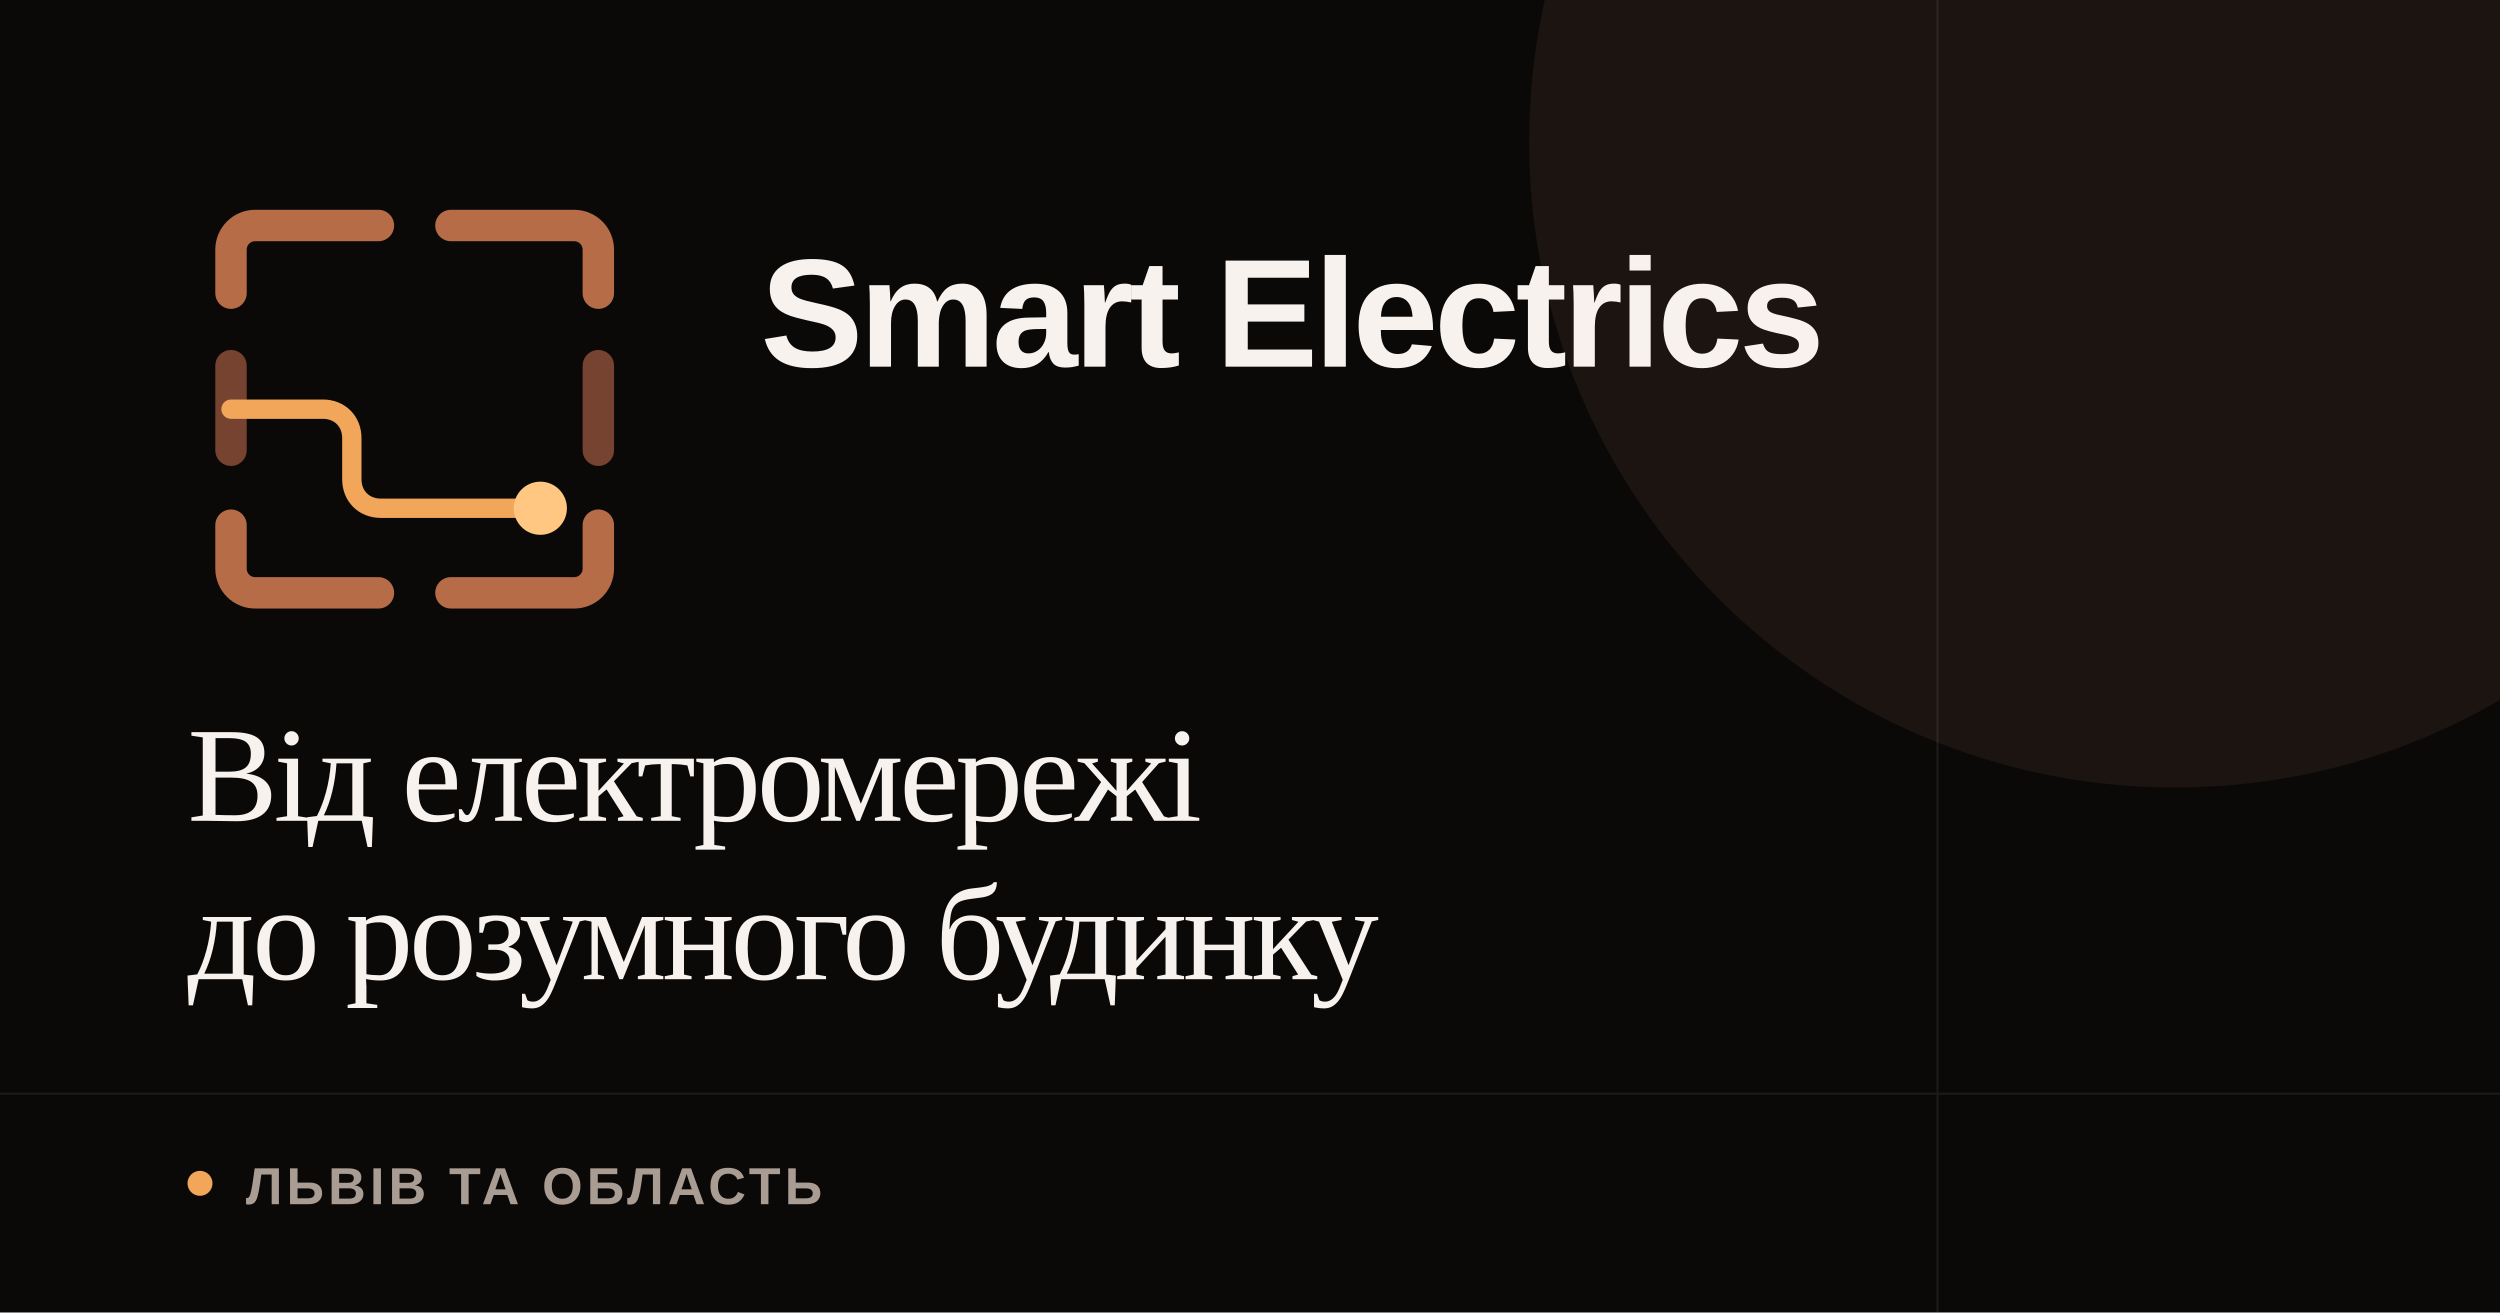
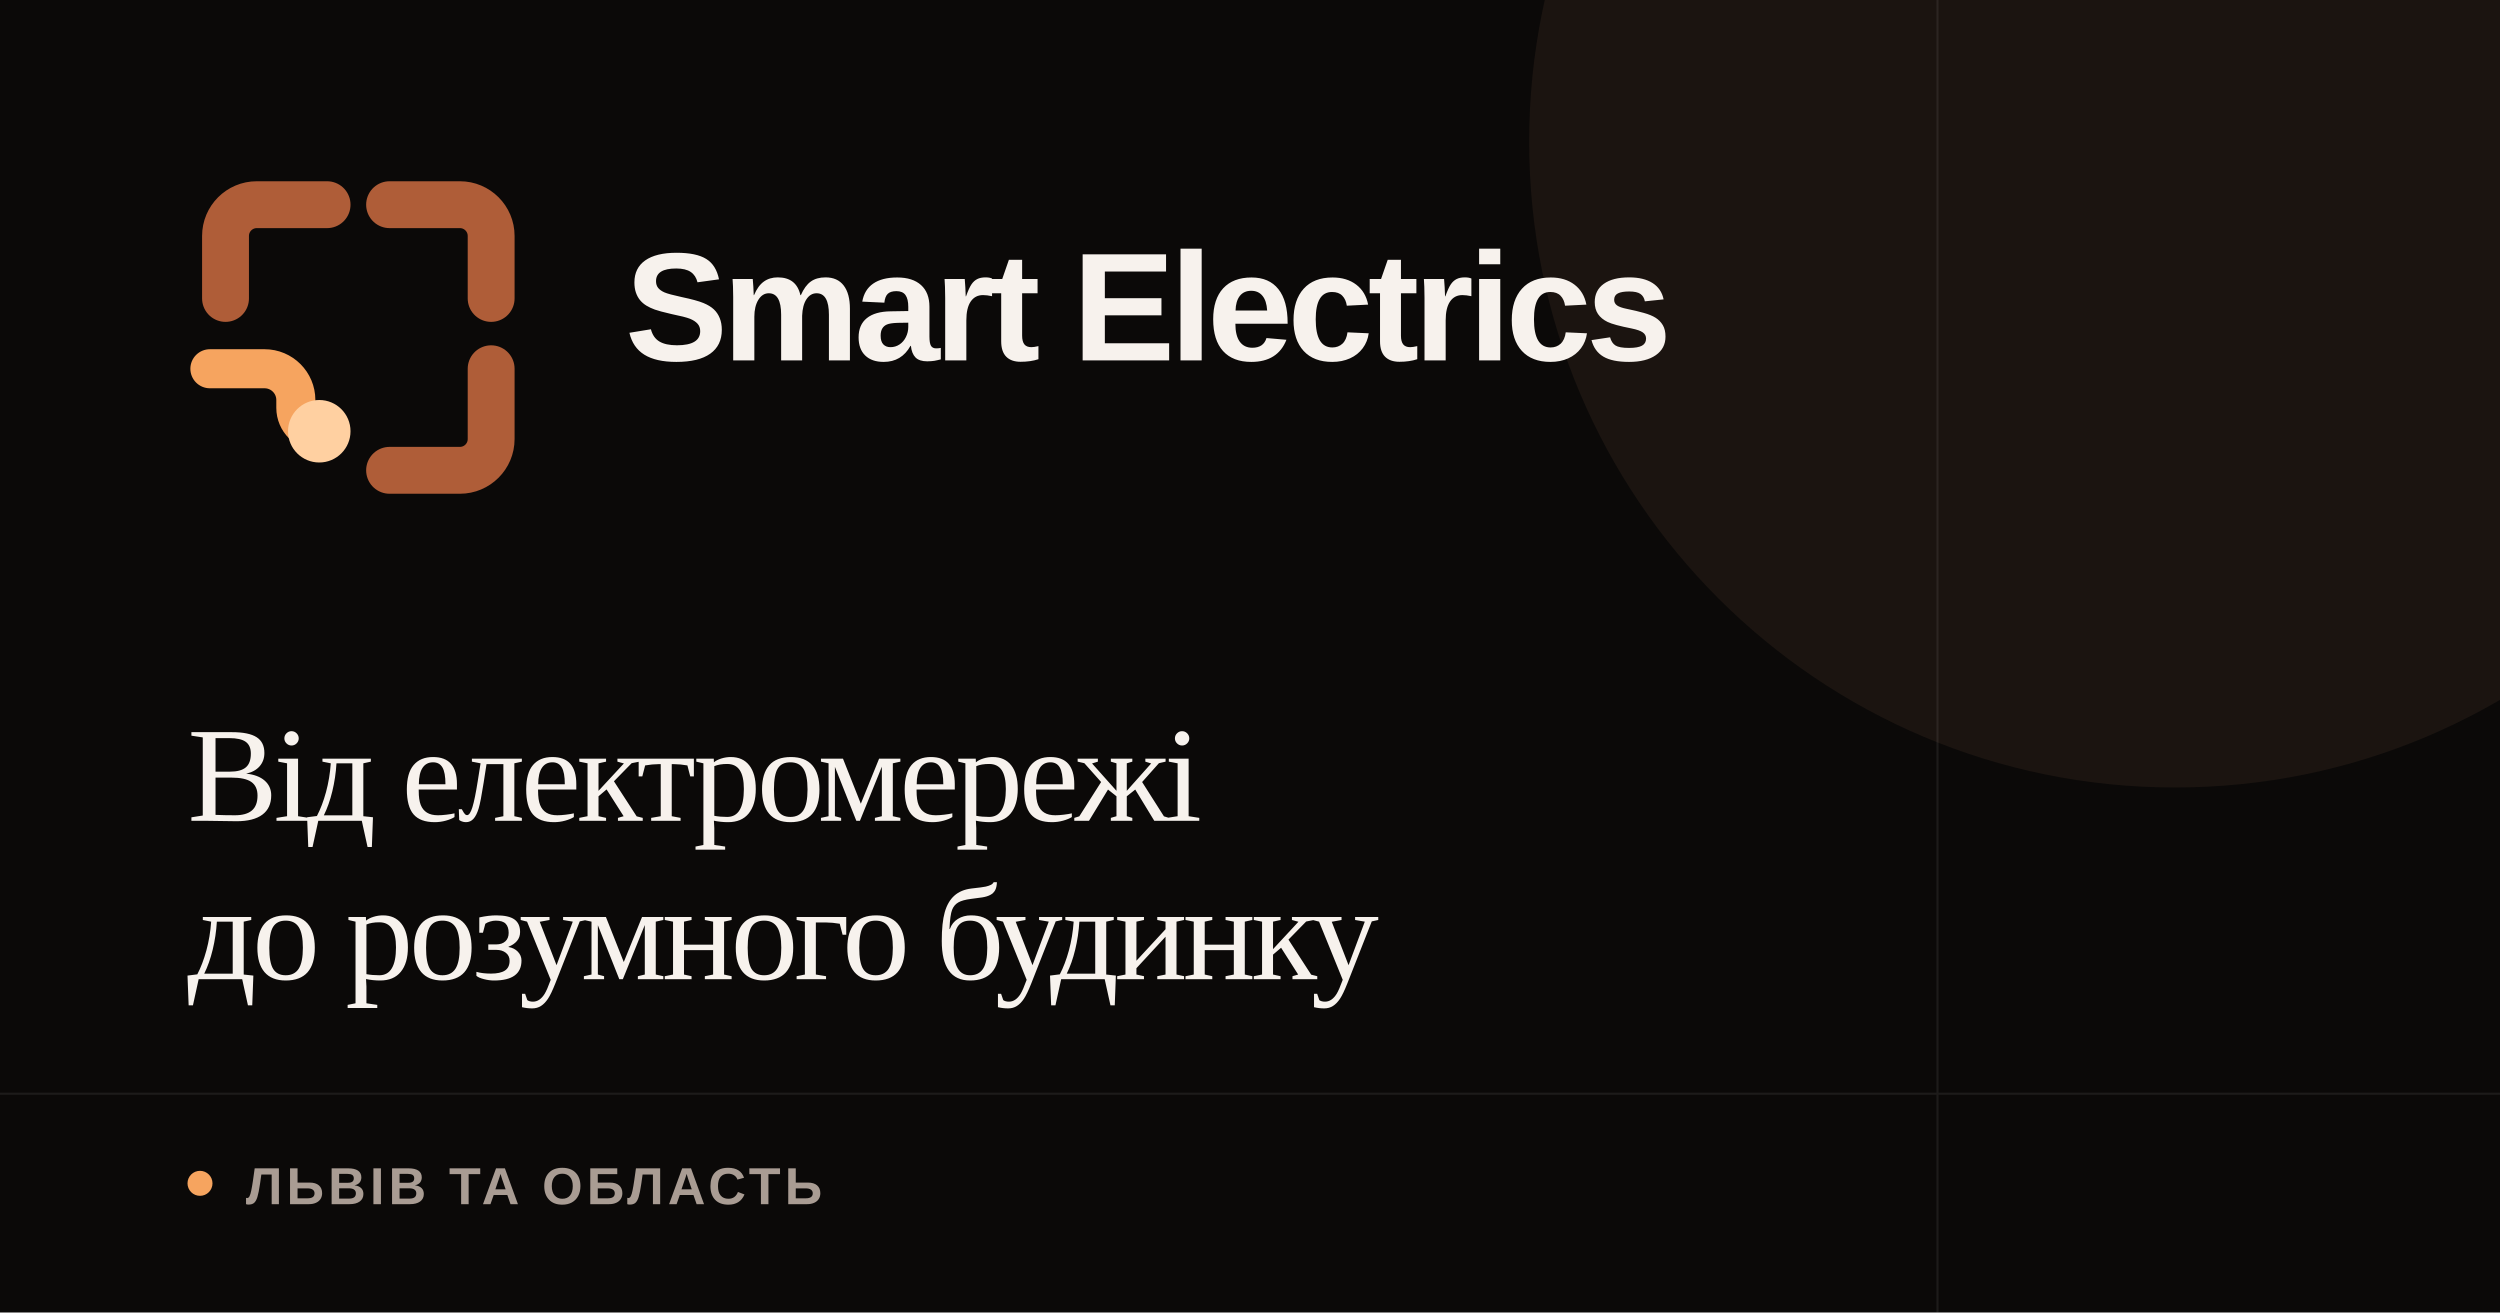
<svg xmlns="http://www.w3.org/2000/svg" viewBox="0 0 1200 630" role="img" aria-labelledby="social-title social-desc">
+   <style>
+     @font-face{font-family:ManropeBrand;font-style:normal;font-weight:200 800;src:url("../fonts/manrope-cyrillic.woff2") format("woff2");unicode-range:U+0301,U+0400-045F,U+0490-0491,U+04B0-04B1,U+2116;}
+     @font-face{font-family:ManropeBrand;font-style:normal;font-weight:200 800;src:url("../fonts/manrope-latin.woff2") format("woff2");unicode-range:U+0000-00FF,U+0131,U+0152-0153,U+02BB-02BC,U+02C6,U+02DA,U+02DC,U+0304,U+0308,U+0329,U+2000-206F,U+20AC,U+2122,U+2191,U+2193,U+2212,U+2215,U+FEFF,U+FFFD;}
+     .brand-type{font-family:ManropeBrand,"Avenir Next",Avenir,"Helvetica Neue",Arial,sans-serif;}
+   </style>
  <rect width="1200" height="630" fill="#0b0908" />
  <circle cx="1044" cy="68" r="310" fill="#211813" opacity=".72" />
  <path d="M0 525h1200M930 0v630" fill="none" stroke="#f7f2ed" stroke-opacity=".08" />
-   <g transform="translate(90 92) scale(1.16)" fill="none" stroke-linecap="round" stroke-linejoin="round">
-     <path d="M18 42V24a10 10 0 0 1 10-10h51M170 42V24a10 10 0 0 0-10-10h-51M18 138v18a10 10 0 0 0 10 10h51M170 138v18a10 10 0 0 1-10 10h-51" stroke="#b66d47" stroke-width="13" />
-     <path d="M18 72v35M170 72v35" stroke="#75432f" stroke-width="13" />
-     <path d="M18 90h38c7 0 12 5 12 12v17c0 7 5 12 12 12h66" stroke="#f2a65a" stroke-width="8" />
-     <circle cx="146" cy="131" r="11" fill="#ffc781" stroke="none" />
+   <g transform="translate(82 72) scale(3.75)" fill="none" stroke-linecap="round" stroke-linejoin="round">
+     <path d="M20 7h-9a4 4 0 0 0-4 4v8M28 7h9a4 4 0 0 1 4 4v8M41 28v9a4 4 0 0 1-4 4h-9" stroke="#af5d38" stroke-width="6" />
+     <path d="M5 28h7a4 4 0 0 1 4 4v1a3 3 0 0 0 3 3" stroke="#f6a45f" stroke-width="5" />
+     <circle cx="19" cy="36" r="4" fill="#ffd0a1" stroke="none" />
  </g>
-   <text x="365" y="176" fill="#f7f2ed" font-family="Avenir Next, Avenir, Helvetica Neue, Arial, sans-serif" font-size="74" font-weight="600" letter-spacing="-2">Smart Electrics</text>
+   <text class="brand-type" x="300" y="173" fill="#f7f2ed" font-size="74" font-weight="650" letter-spacing="-2.6">Smart Electrics</text>
  <text x="90" y="394" fill="#f7f2ed" font-family="Georgia, Times New Roman, serif" font-size="65" letter-spacing="-2">Від електромережі</text>
  <text x="90" y="470" fill="#f7f2ed" font-family="Georgia, Times New Roman, serif" font-size="65" letter-spacing="-2">до розумного будинку</text>
-   <circle cx="96" cy="568" r="6" fill="#f2a65a" />
-   <text x="118" y="578" fill="#a99c93" font-family="Avenir Next, Avenir, Helvetica Neue, Arial, sans-serif" font-size="25" font-weight="600" letter-spacing="2">ЛЬВІВ ТА ОБЛАСТЬ</text>
+   <circle cx="96" cy="568" r="6" fill="#f6a45f" />
+   <text class="brand-type" x="118" y="578" fill="#a99c93" font-size="25" font-weight="650" letter-spacing="2">ЛЬВІВ ТА ОБЛАСТЬ</text>
</svg>
